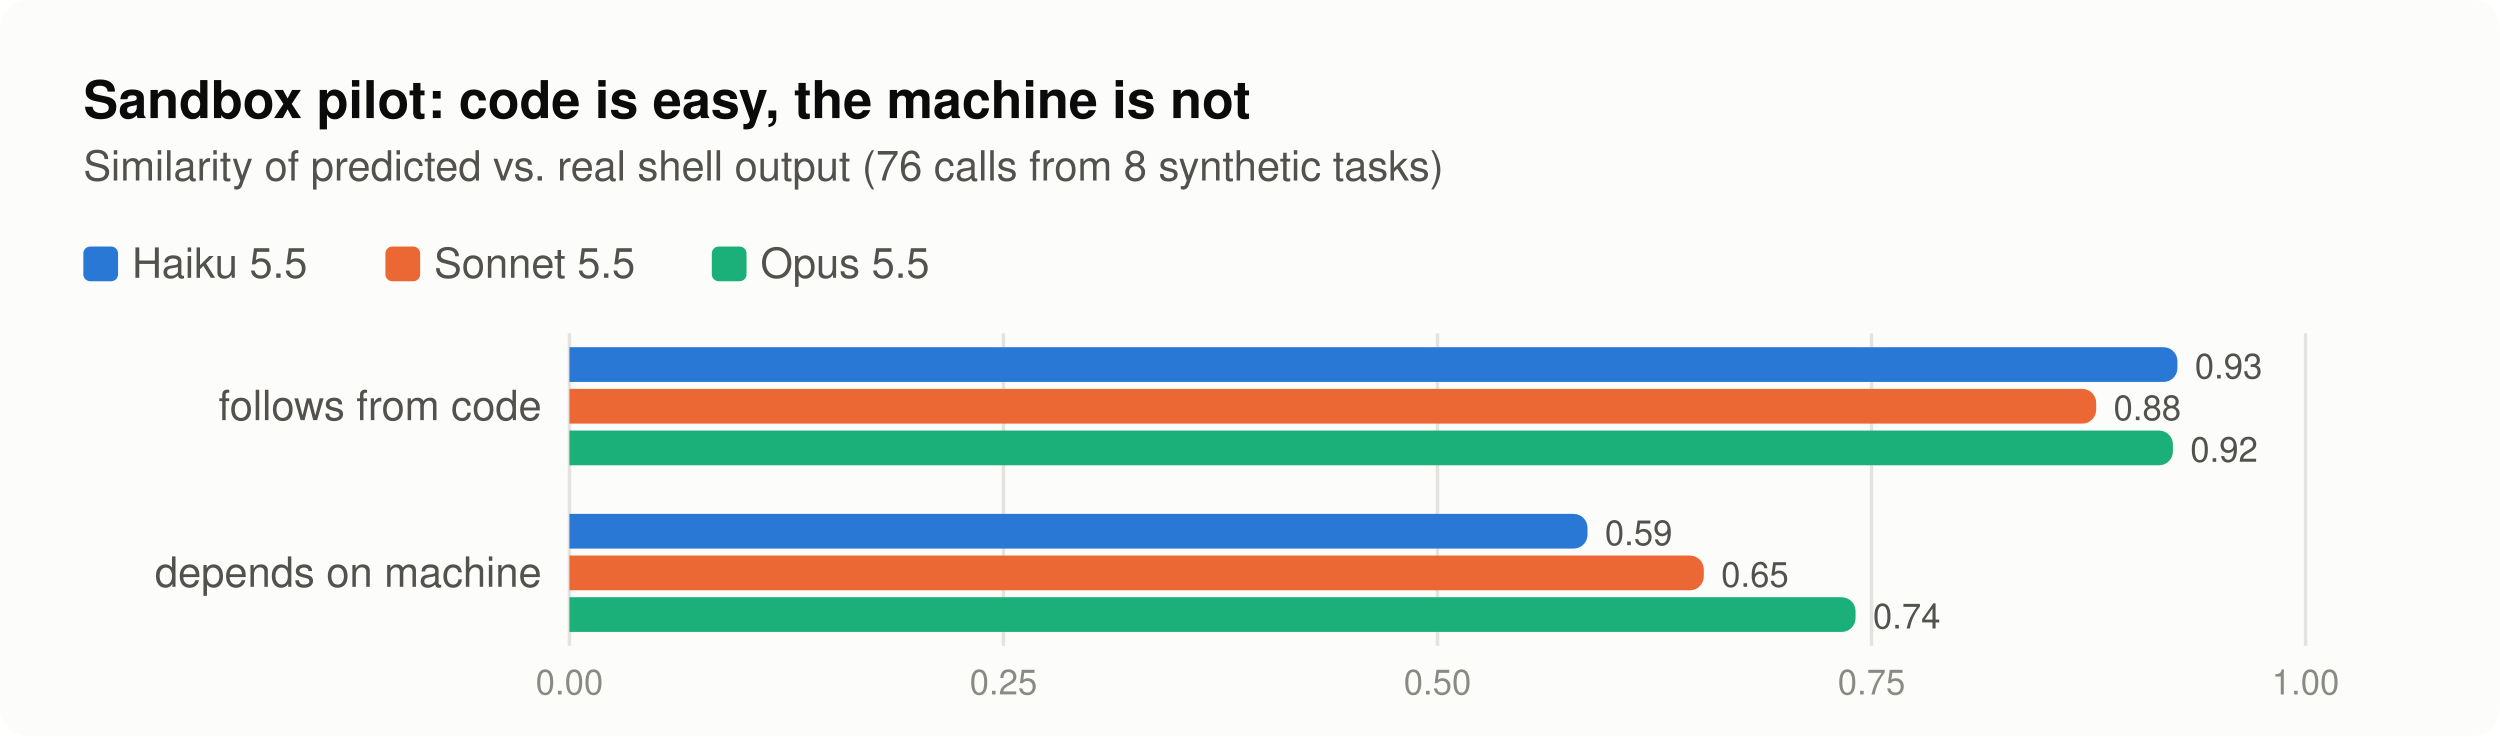
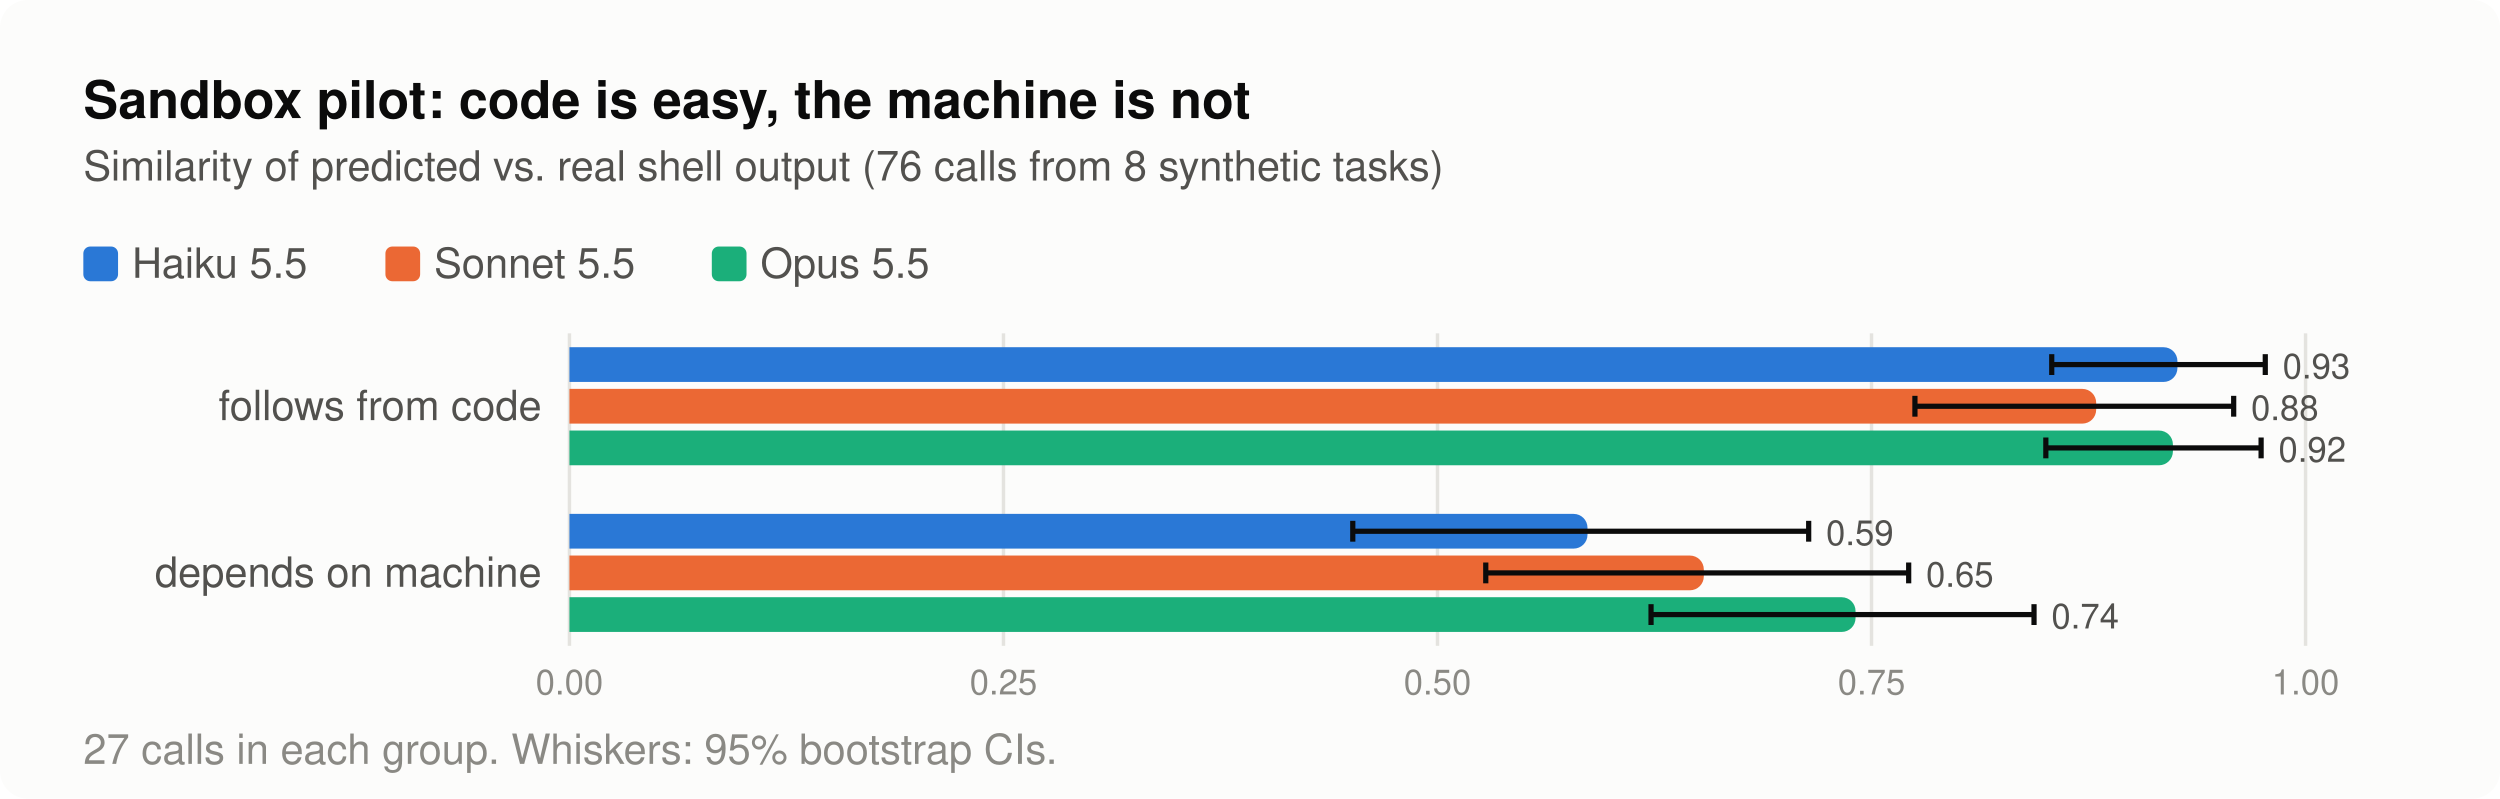
- <svg xmlns="http://www.w3.org/2000/svg" width="720" height="212" viewBox="0 0 720 212" font-family="-apple-system,BlinkMacSystemFont,Segoe UI,Helvetica,Arial,sans-serif">
+ <svg xmlns="http://www.w3.org/2000/svg" width="720" height="230" viewBox="0 0 720 230" font-family="-apple-system,BlinkMacSystemFont,Segoe UI,Helvetica,Arial,sans-serif">
  <style>
.bg{fill:#fcfcfb}.t1{fill:#0b0b0b}.t2{fill:#52514e}.t3{fill:#8a8984}.grid{stroke:#e4e3df}
- .s1{fill:#2a78d6}.s2{fill:#eb6834}.s3{fill:#1baf7a}.neutral{fill:#b9b8b2}.ref{stroke:#52514e}
+ .s1{fill:#2a78d6}.s2{fill:#eb6834}.s3{fill:#1baf7a}.neutral{fill:#b9b8b2}.ref{stroke:#52514e}.ci{stroke:#0b0b0b;stroke-width:1.5;fill:none}
+ .line-s1{stroke:#2a78d6}.line-s2{stroke:#eb6834}.line-s3{stroke:#1baf7a}
.d1{fill:#2a78d6;stroke:#fcfcfb}.d2{fill:#eb6834;stroke:#fcfcfb}.d3{fill:#1baf7a;stroke:#fcfcfb}
@media (prefers-color-scheme: dark){.bg{fill:#1a1a19}.t1{fill:#f0efec}.t2{fill:#c3c2b7}.t3{fill:#8f8e88}
- .grid{stroke:#33332f}.s1{fill:#3987e5}.s2{fill:#d95926}.s3{fill:#199e70}.neutral{fill:#5a5954}.ref{stroke:#c3c2b7}
+ .grid{stroke:#33332f}.s1{fill:#3987e5}.s2{fill:#d95926}.s3{fill:#199e70}.neutral{fill:#5a5954}.ref{stroke:#c3c2b7}.ci{stroke:#f0efec}.line-s1{stroke:#3987e5}.line-s2{stroke:#d95926}.line-s3{stroke:#199e70}
.d1{fill:#3987e5;stroke:#1a1a19}.d2{fill:#d95926;stroke:#1a1a19}.d3{fill:#199e70;stroke:#1a1a19}}
text{font-size:12px}.h{font-size:15px;font-weight:600}.v{font-size:11px;font-weight:600}.tick{font-size:10px}
</style>
-   <rect class="bg" width="720" height="212" rx="8" />
+   <rect class="bg" width="720" height="230" rx="8" />
  <text class="h t1" x="24.0" y="34.0" text-anchor="start">Sandbox pilot: code is easy, the machine is not</text>
  <text class="t2" x="24.0" y="52.0" text-anchor="start">Similarity of predicted vs. real shell output (76 calls from 8 synthetic tasks)</text>
  <rect class="s1" x="24" y="71" width="10" height="10" rx="2" />
  <text class="t2" x="38.0" y="80.0" text-anchor="start">Haiku 5.5</text>
  <rect class="s2" x="111" y="71" width="10" height="10" rx="2" />
  <text class="t2" x="125.0" y="80.0" text-anchor="start">Sonnet 5.5</text>
  <rect class="s3" x="205" y="71" width="10" height="10" rx="2" />
  <text class="t2" x="219.0" y="80.0" text-anchor="start">Opus 5.5</text>
  <line class="grid" x1="164.0" x2="164.0" y1="96" y2="186" />
  <text class="tick t3" x="164.0" y="200.0" text-anchor="middle">0.00</text>
  <line class="grid" x1="289.0" x2="289.0" y1="96" y2="186" />
  <text class="tick t3" x="289.0" y="200.0" text-anchor="middle">0.25</text>
  <line class="grid" x1="414.0" x2="414.0" y1="96" y2="186" />
  <text class="tick t3" x="414.0" y="200.0" text-anchor="middle">0.50</text>
  <line class="grid" x1="539.0" x2="539.0" y1="96" y2="186" />
  <text class="tick t3" x="539.0" y="200.0" text-anchor="middle">0.75</text>
  <line class="grid" x1="664.0" x2="664.0" y1="96" y2="186" />
  <text class="tick t3" x="664.0" y="200.0" text-anchor="middle">1.00</text>
  <text class="t2" x="156.0" y="121.0" text-anchor="end">follows from code</text>
  <path class="s1" d="M164.0,100.0 h459.1 a4,4 0 0 1 4,4 v2.0 a4,4 0 0 1 -4,4 h-459.1 z" />
-   <text class="tick t2" x="632.1" y="109.0" text-anchor="start">0.93</text>
+   <path class="ci" d="M590.9,105.0 H652.4 M590.9,102.0 V108.0 M652.4,102.0 V108.0" />
+   <text class="tick t2" x="657.4" y="109.0" text-anchor="start">0.93</text>
  <path class="s2" d="M164.0,112.0 h435.7 a4,4 0 0 1 4,4 v2.0 a4,4 0 0 1 -4,4 h-435.7 z" />
-   <text class="tick t2" x="608.7" y="121.0" text-anchor="start">0.88</text>
+   <path class="ci" d="M551.5,117.0 H643.3 M551.5,114.0 V120.0 M643.3,114.0 V120.0" />
+   <text class="tick t2" x="648.3" y="121.0" text-anchor="start">0.88</text>
  <path class="s3" d="M164.0,124.0 h457.8 a4,4 0 0 1 4,4 v2.0 a4,4 0 0 1 -4,4 h-457.8 z" />
-   <text class="tick t2" x="630.8" y="133.0" text-anchor="start">0.92</text>
+   <path class="ci" d="M589.2,129.0 H651.2 M589.2,126.0 V132.0 M651.2,126.0 V132.0" />
+   <text class="tick t2" x="656.2" y="133.0" text-anchor="start">0.92</text>
  <text class="t2" x="156.0" y="169.0" text-anchor="end">depends on machine</text>
  <path class="s1" d="M164.0,148.0 h289.2 a4,4 0 0 1 4,4 v2.0 a4,4 0 0 1 -4,4 h-289.2 z" />
-   <text class="tick t2" x="462.2" y="157.0" text-anchor="start">0.59</text>
+   <path class="ci" d="M389.6,153.0 H520.9 M389.6,150.0 V156.0 M520.9,150.0 V156.0" />
+   <text class="tick t2" x="525.9" y="157.0" text-anchor="start">0.59</text>
  <path class="s2" d="M164.0,160.0 h322.7 a4,4 0 0 1 4,4 v2.0 a4,4 0 0 1 -4,4 h-322.7 z" />
-   <text class="tick t2" x="495.7" y="169.0" text-anchor="start">0.65</text>
+   <path class="ci" d="M427.9,165.0 H549.7 M427.9,162.0 V168.0 M549.7,162.0 V168.0" />
+   <text class="tick t2" x="554.7" y="169.0" text-anchor="start">0.65</text>
  <path class="s3" d="M164.0,172.0 h366.4 a4,4 0 0 1 4,4 v2.0 a4,4 0 0 1 -4,4 h-366.4 z" />
-   <text class="tick t2" x="539.4" y="181.0" text-anchor="start">0.74</text>
+   <path class="ci" d="M475.5,177.0 H585.8 M475.5,174.0 V180.0 M585.8,174.0 V180.0" />
+   <text class="tick t2" x="590.8" y="181.0" text-anchor="start">0.74</text>
+   <text class="t3" x="24.0" y="220.0" text-anchor="start">27 calls in each group. Whiskers: 95% bootstrap CIs.</text>
</svg>
